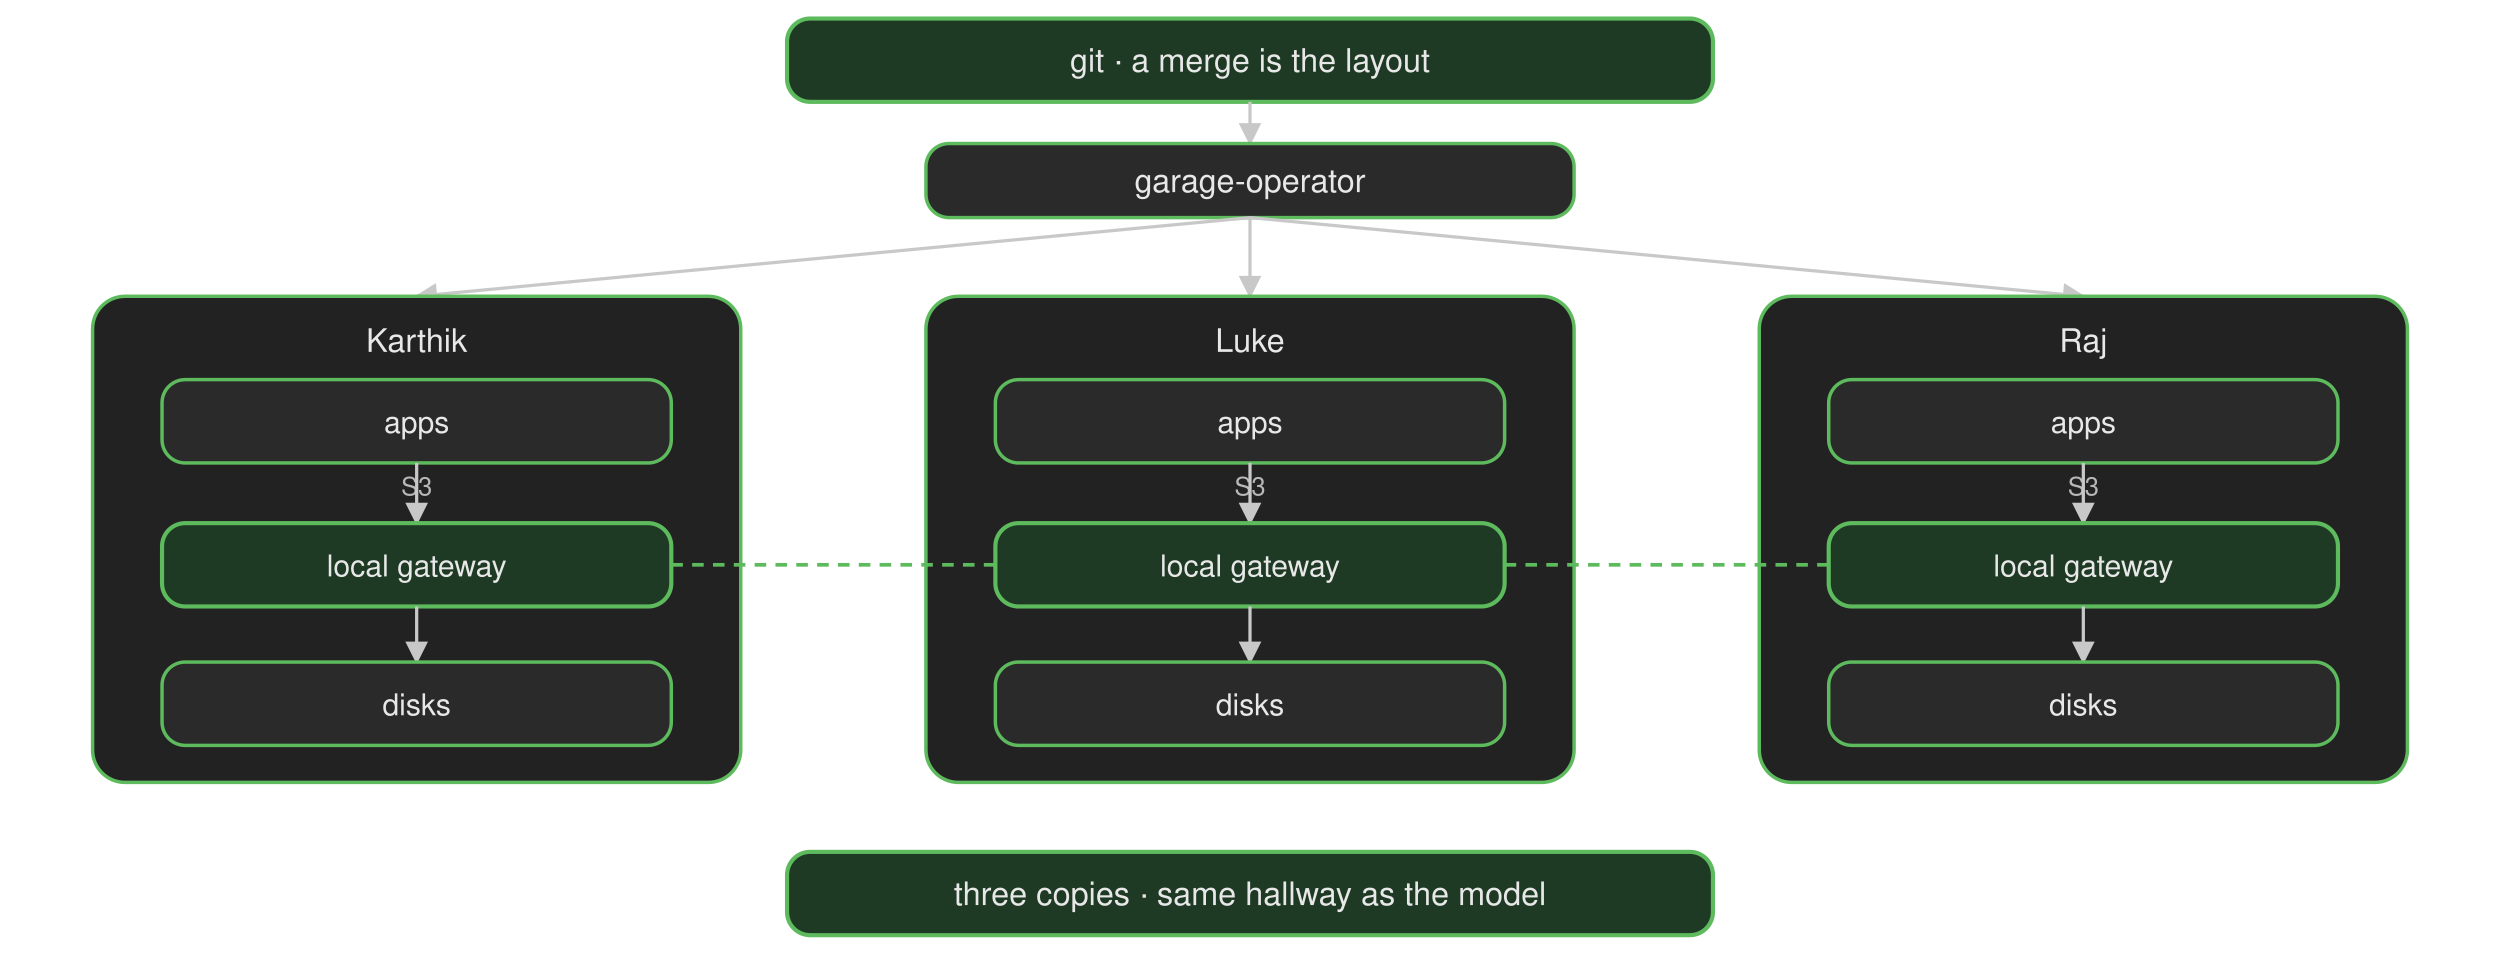
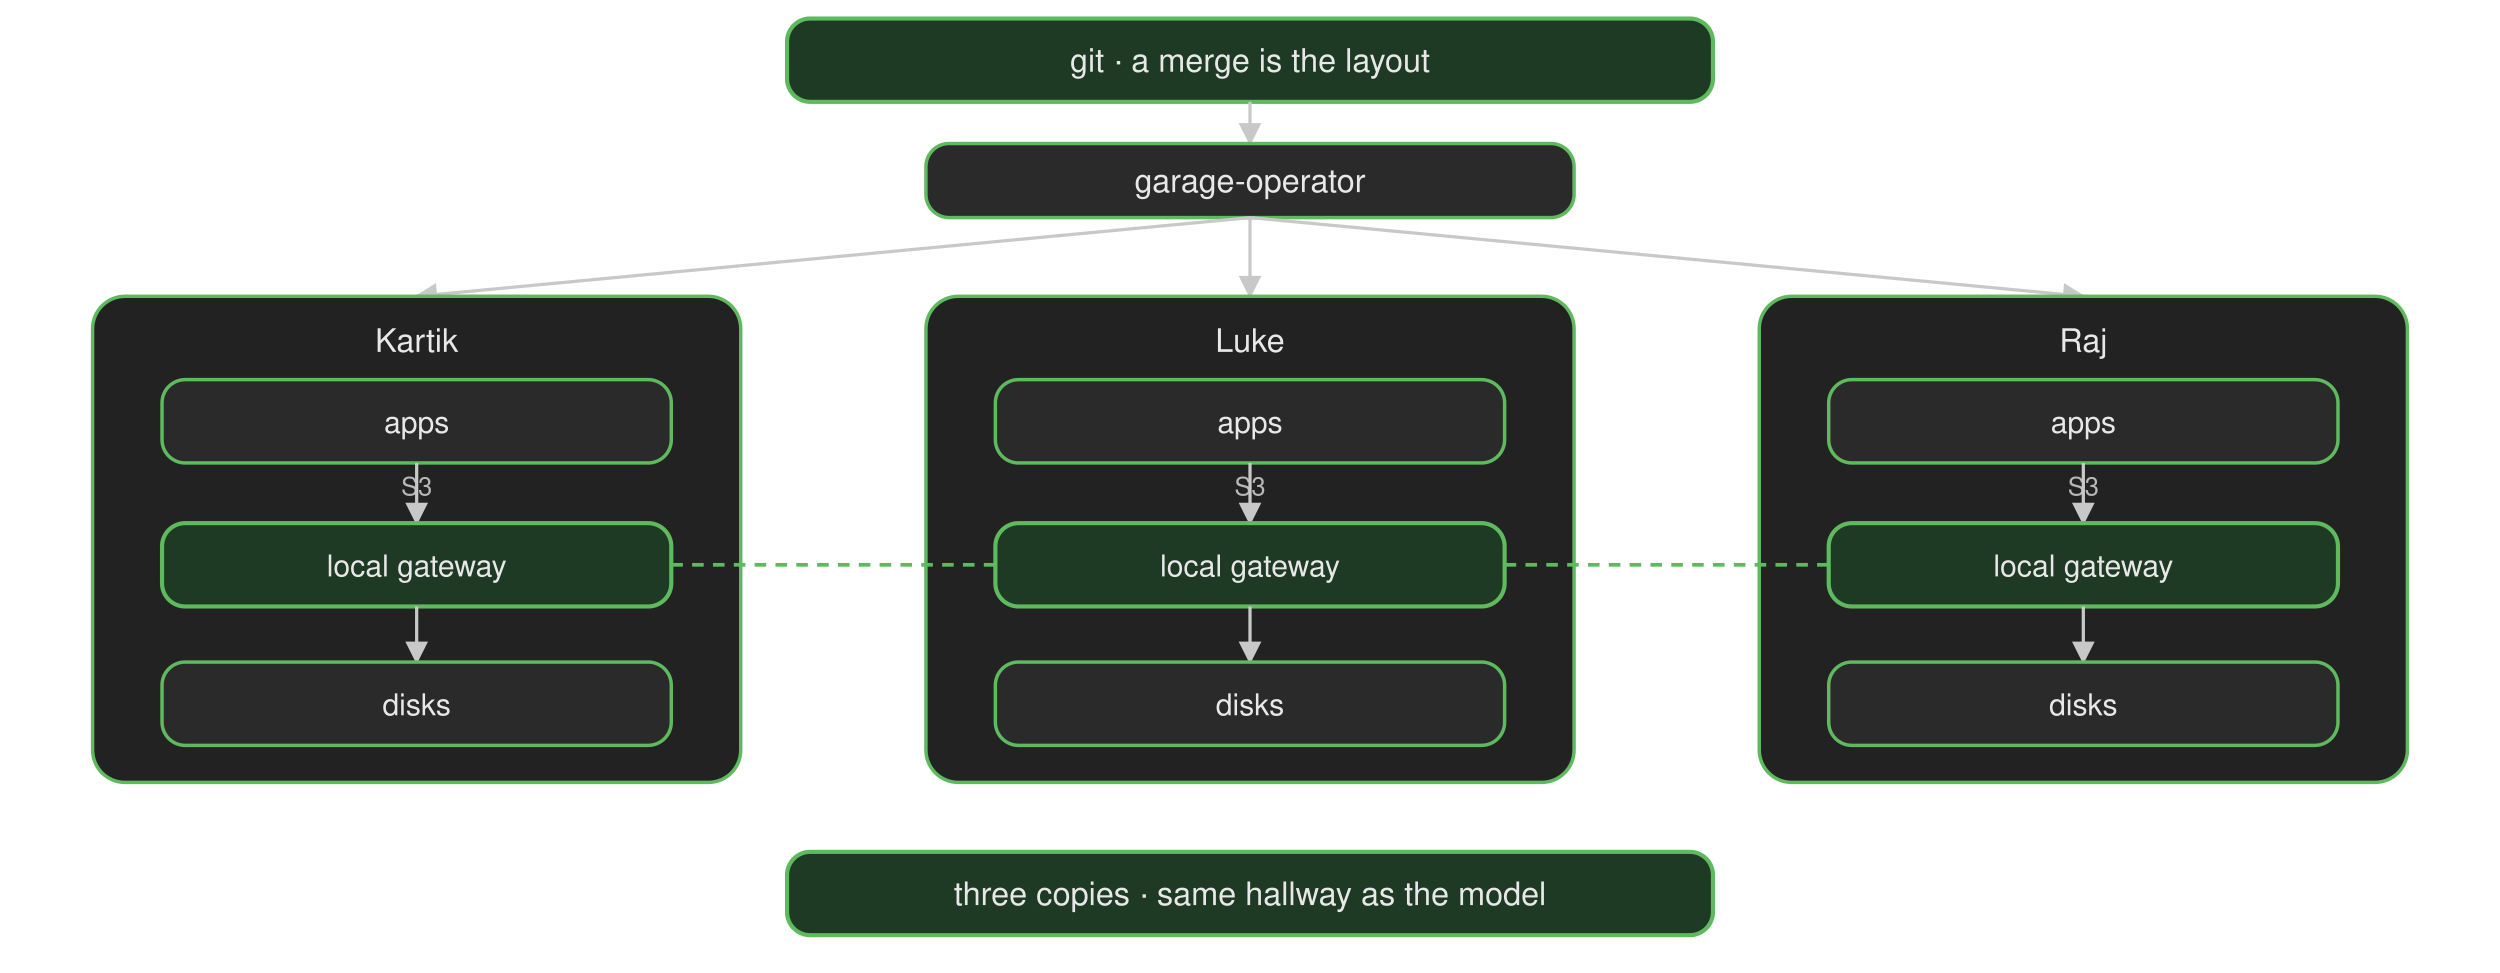
<svg xmlns="http://www.w3.org/2000/svg" viewBox="0 0 1080 420" width="1080" height="420">
  <style>
    .card { fill: #222; stroke: #5dba5d; stroke-width: 1.5; }
    .box { fill: #2a2a2a; stroke: #5dba5d; stroke-width: 1.5; }
    .hi { fill: #1e3a24; stroke: #5dba5d; stroke-width: 1.8; }
    .t { fill: #e8e8e8; font-family: ui-sans-serif, Helvetica, Arial, sans-serif; font-size: 14px; text-anchor: middle; }
    .ts { fill: #e8e8e8; font-family: ui-sans-serif, Helvetica, Arial, sans-serif; font-size: 13px; text-anchor: middle; }
    .label { fill: #b8b8b8; font-family: ui-sans-serif, Helvetica, Arial, sans-serif; font-size: 11px; text-anchor: middle; }
    .line { stroke: #c8c8c8; stroke-width: 1.4; fill: none; marker-end: url(#arr); }
    .mesh { stroke: #5dba5d; stroke-width: 1.6; fill: none; stroke-dasharray: 5 4; }
  </style>
  <defs>
    <marker id="arr" viewBox="0 0 10 10" refX="9" refY="5" markerWidth="7" markerHeight="7" orient="auto-start-reverse">
      <path d="M 0 0 L 10 5 L 0 10 z" fill="#c8c8c8" />
    </marker>
  </defs>
  <rect class="hi" x="340" y="8" width="400" height="36" rx="10" />
  <text class="t" x="540" y="31">git  ·  a merge is the layout</text>
  <line class="line" x1="540" y1="44" x2="540" y2="62" />
  <rect class="box" x="400" y="62" width="280" height="32" rx="10" />
  <text class="t" x="540" y="83">garage-operator</text>
  <line class="line" x1="540" y1="94" x2="180" y2="128" />
  <line class="line" x1="540" y1="94" x2="540" y2="128" />
  <line class="line" x1="540" y1="94" x2="900" y2="128" />
  <rect class="card" x="40" y="128" width="280" height="210" rx="14" />
-   <text class="t" x="180" y="152">Karthik</text>
+   <text class="t" x="180" y="152">Kartik</text>
  <rect class="box" x="70" y="164" width="220" height="36" rx="10" />
  <text class="ts" x="180" y="187">apps</text>
  <text class="label" x="180" y="214">S3</text>
  <line class="line" x1="180" y1="200" x2="180" y2="226" />
  <rect class="hi" x="70" y="226" width="220" height="36" rx="10" />
  <text class="ts" x="180" y="249">local gateway</text>
  <line class="line" x1="180" y1="262" x2="180" y2="286" />
  <rect class="box" x="70" y="286" width="220" height="36" rx="10" />
  <text class="ts" x="180" y="309">disks</text>
  <rect class="card" x="400" y="128" width="280" height="210" rx="14" />
  <text class="t" x="540" y="152">Luke</text>
  <rect class="box" x="430" y="164" width="220" height="36" rx="10" />
  <text class="ts" x="540" y="187">apps</text>
  <text class="label" x="540" y="214">S3</text>
  <line class="line" x1="540" y1="200" x2="540" y2="226" />
  <rect class="hi" x="430" y="226" width="220" height="36" rx="10" />
  <text class="ts" x="540" y="249">local gateway</text>
  <line class="line" x1="540" y1="262" x2="540" y2="286" />
  <rect class="box" x="430" y="286" width="220" height="36" rx="10" />
  <text class="ts" x="540" y="309">disks</text>
  <rect class="card" x="760" y="128" width="280" height="210" rx="14" />
  <text class="t" x="900" y="152">Raj</text>
  <rect class="box" x="790" y="164" width="220" height="36" rx="10" />
  <text class="ts" x="900" y="187">apps</text>
  <text class="label" x="900" y="214">S3</text>
  <line class="line" x1="900" y1="200" x2="900" y2="226" />
  <rect class="hi" x="790" y="226" width="220" height="36" rx="10" />
  <text class="ts" x="900" y="249">local gateway</text>
  <line class="line" x1="900" y1="262" x2="900" y2="286" />
  <rect class="box" x="790" y="286" width="220" height="36" rx="10" />
  <text class="ts" x="900" y="309">disks</text>
  <line class="mesh" x1="290" y1="244" x2="430" y2="244" />
  <line class="mesh" x1="650" y1="244" x2="790" y2="244" />
  <rect class="hi" x="340" y="368" width="400" height="36" rx="10" />
  <text class="t" x="540" y="391">three copies  ·  same hallway as the model</text>
</svg>
